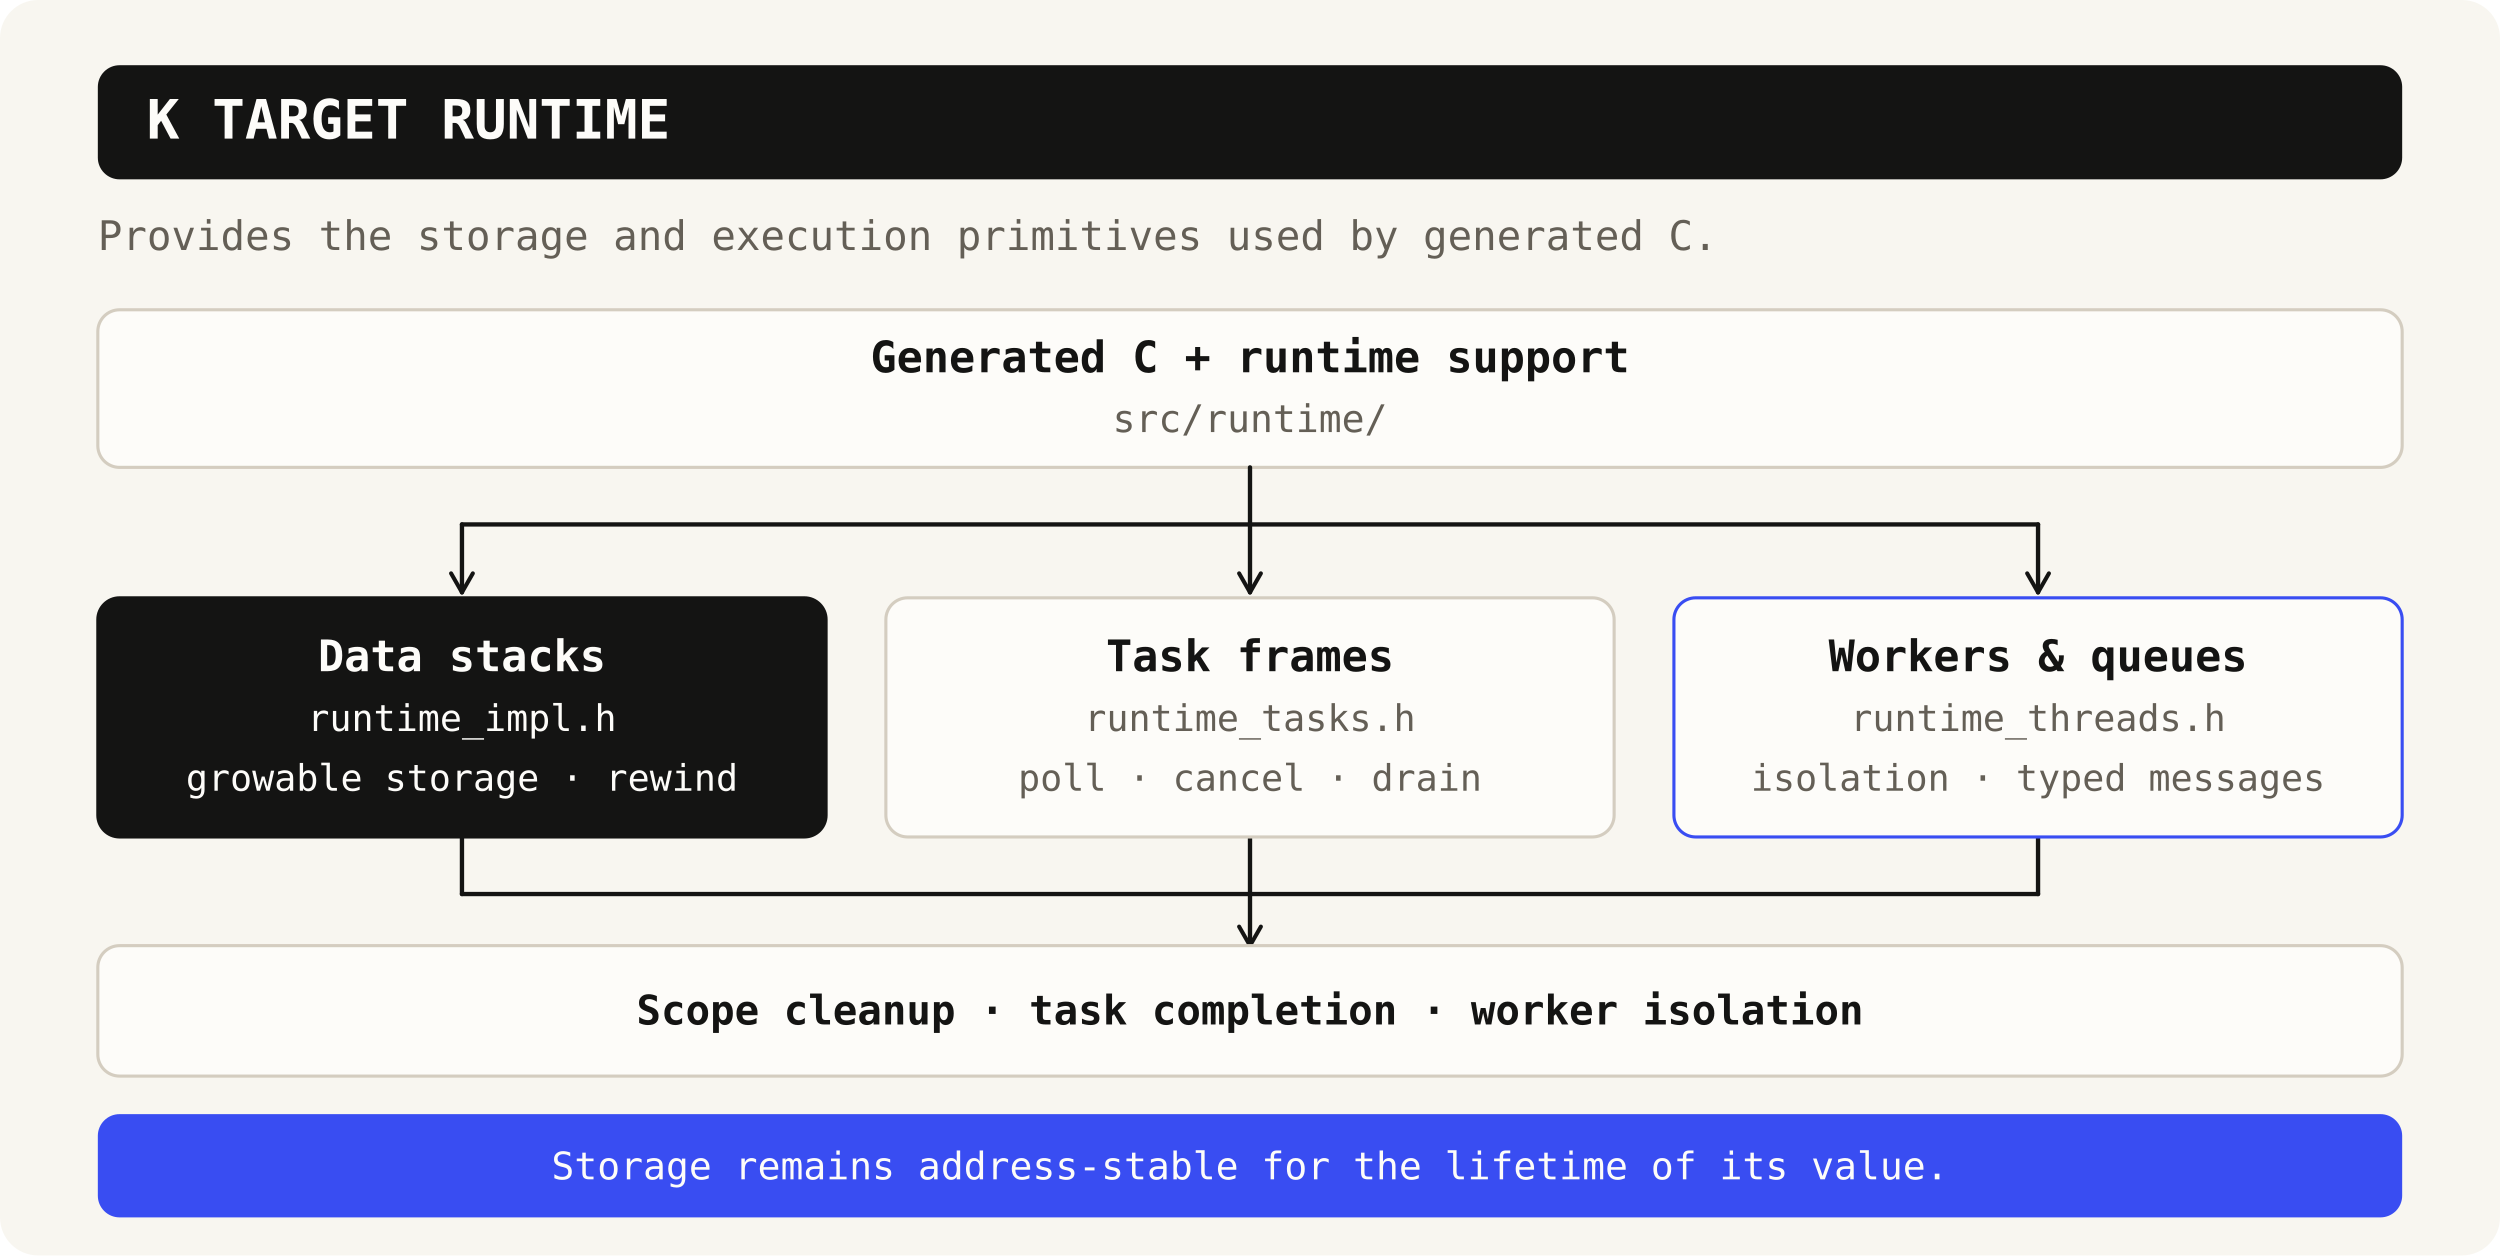
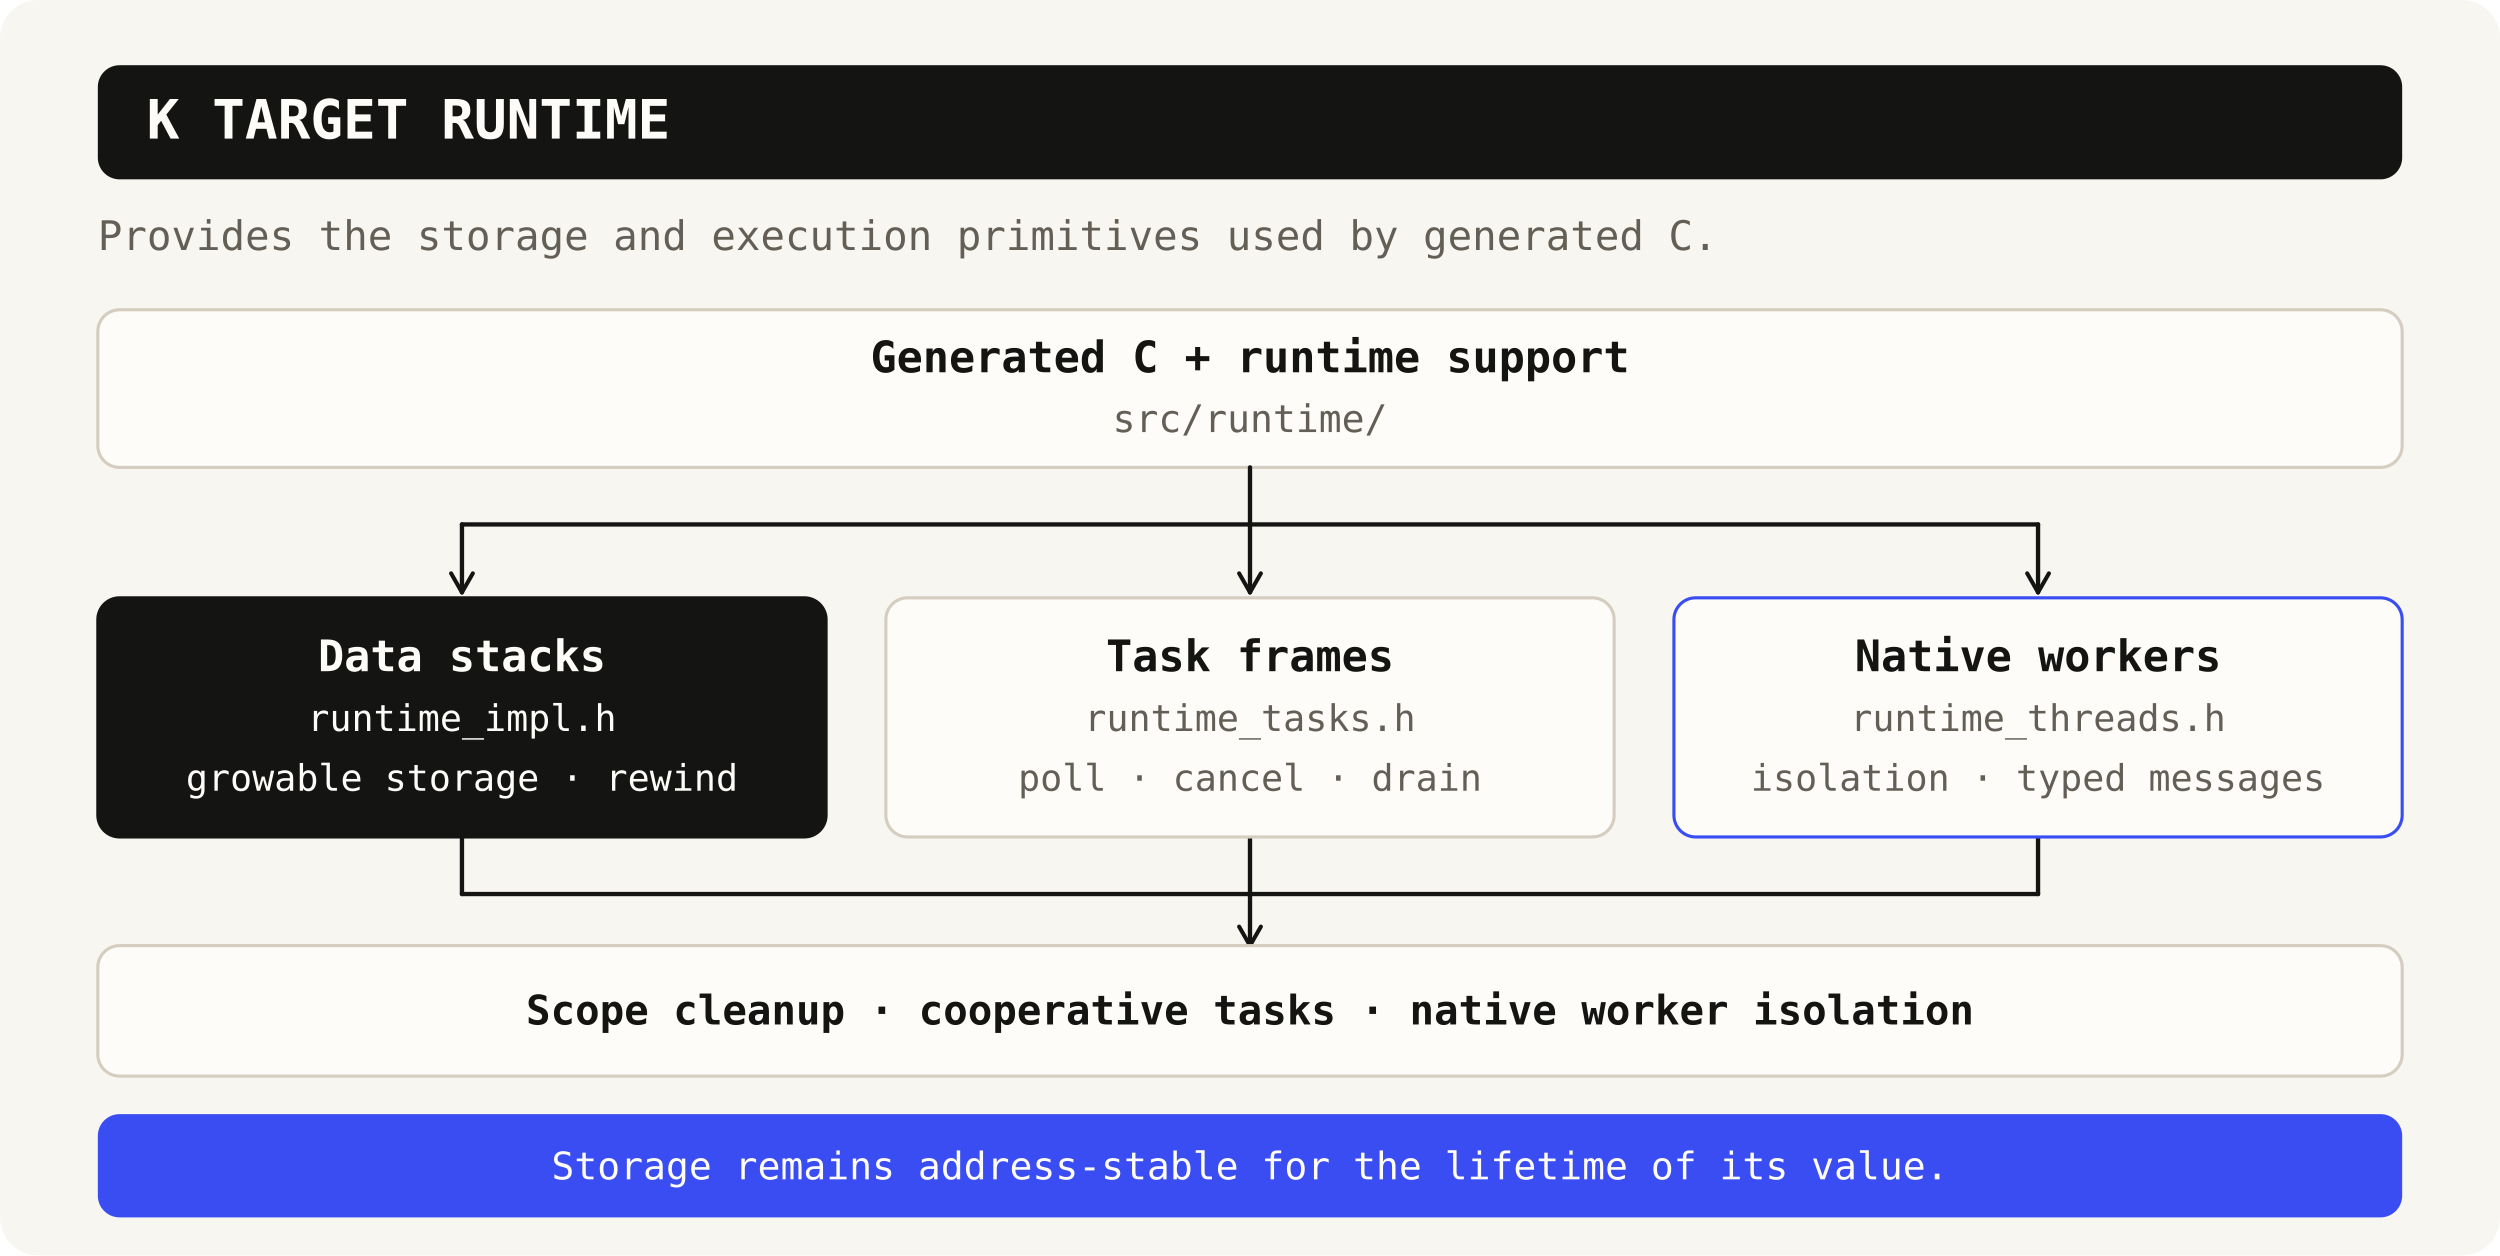
<svg xmlns="http://www.w3.org/2000/svg" width="920" height="462" viewBox="0 0 920 462" role="img" aria-labelledby="title description">
  <rect width="920" height="462" rx="14" fill="#F8F6F0" />
  <g font-family="Menlo, SFMono-Regular, Consolas, monospace">
    <rect x="36" y="24" width="848" height="42" rx="8" fill="#141413" stroke="none" stroke-width="1.15" />
    <text x="54" y="51" fill="#FDFCF9" font-size="20" text-anchor="start" font-weight="700">K TARGET RUNTIME</text>
    <text x="36" y="92" fill="#645F56" font-size="15" text-anchor="start">Provides the storage and execution primitives used by generated C.</text>
    <g>
      <rect x="36" y="114" width="848" height="58" rx="8" fill="#FDFCF9" stroke="#D4CDC0" stroke-width="1.15" />
      <text x="460.0" y="137.0" fill="#141413" font-size="16" text-anchor="middle" font-weight="700">Generated C + runtime support</text>
      <text x="460.0" y="159.0" fill="#645F56" font-size="14" text-anchor="middle">src/runtime/</text>
    </g>
    <path d="M460 172V193M170.0 193H750.0" fill="none" stroke="#141413" stroke-width="1.6" stroke-linecap="round" stroke-linejoin="round" />
    <path d="M170.0 193V218" fill="none" stroke="#141413" stroke-width="1.6" stroke-linecap="round" stroke-linejoin="round" />
    <polyline points="166,211 170,218 174,211" fill="none" stroke="#141413" stroke-width="1.5" stroke-linecap="round" stroke-linejoin="round" />
    <path d="M170.0 308V329" fill="none" stroke="#141413" stroke-width="1.6" stroke-linecap="round" stroke-linejoin="round" />
    <g>
      <rect x="36.0" y="220" width="268.0" height="88" rx="8" fill="#141413" stroke="#141413" stroke-width="1.15" />
      <text x="170.0" y="247.0" fill="#FDFCF9" font-size="16" text-anchor="middle" font-weight="700">Data stacks</text>
      <text x="170.0" y="269.0" fill="#FDFCF9" font-size="13.5" text-anchor="middle">runtime_impl.h</text>
      <text x="170.0" y="291.0" fill="#FDFCF9" font-size="13.5" text-anchor="middle">growable storage · rewind</text>
    </g>
    <path d="M460.0 193V218" fill="none" stroke="#141413" stroke-width="1.6" stroke-linecap="round" stroke-linejoin="round" />
    <polyline points="456,211 460,218 464,211" fill="none" stroke="#141413" stroke-width="1.5" stroke-linecap="round" stroke-linejoin="round" />
    <path d="M460.0 308V329" fill="none" stroke="#141413" stroke-width="1.6" stroke-linecap="round" stroke-linejoin="round" />
    <g>
      <rect x="326.0" y="220" width="268.0" height="88" rx="8" fill="#FDFCF9" stroke="#D4CDC0" stroke-width="1.15" />
      <text x="460.0" y="247.0" fill="#141413" font-size="16" text-anchor="middle" font-weight="700">Task frames</text>
      <text x="460.0" y="269.0" fill="#645F56" font-size="13.5" text-anchor="middle">runtime_tasks.h</text>
      <text x="460.0" y="291.0" fill="#645F56" font-size="13.5" text-anchor="middle">poll · cancel · drain</text>
    </g>
    <path d="M750.0 193V218" fill="none" stroke="#141413" stroke-width="1.6" stroke-linecap="round" stroke-linejoin="round" />
    <polyline points="746,211 750,218 754,211" fill="none" stroke="#141413" stroke-width="1.5" stroke-linecap="round" stroke-linejoin="round" />
    <path d="M750.0 308V329" fill="none" stroke="#141413" stroke-width="1.6" stroke-linecap="round" stroke-linejoin="round" />
    <g>
      <rect x="616.0" y="220" width="268.0" height="88" rx="8" fill="#FDFCF9" stroke="#394DF2" stroke-width="1.15" />
-       <text x="750.0" y="247.0" fill="#141413" font-size="16" text-anchor="middle" font-weight="700">Workers &amp; queues</text>
+       <text x="750.0" y="247.0" fill="#141413" font-size="16" text-anchor="middle" font-weight="700">Native workers</text>
      <text x="750.0" y="269.0" fill="#645F56" font-size="13.5" text-anchor="middle">runtime_threads.h</text>
      <text x="750.0" y="291.0" fill="#645F56" font-size="13.5" text-anchor="middle">isolation · typed messages</text>
    </g>
    <path d="M170.0 329H750.0" fill="none" stroke="#141413" stroke-width="1.6" stroke-linecap="round" stroke-linejoin="round" />
    <path d="M460 329V348" fill="none" stroke="#141413" stroke-width="1.6" stroke-linecap="round" stroke-linejoin="round" />
    <polyline points="456,341 460,348 464,341" fill="none" stroke="#141413" stroke-width="1.5" stroke-linecap="round" stroke-linejoin="round" />
    <g>
      <rect x="36" y="348" width="848" height="48" rx="8" fill="#FDFCF9" stroke="#D4CDC0" stroke-width="1.15" />
-       <text x="460.0" y="377.0" fill="#141413" font-size="15" text-anchor="middle" font-weight="700">Scope cleanup · task completion · worker isolation</text>
+       <text x="460.0" y="377.0" fill="#141413" font-size="15" text-anchor="middle" font-weight="700">Scope cleanup · cooperative tasks · native worker isolation</text>
    </g>
    <rect x="36" y="410" width="848" height="38" rx="8" fill="#394DF2" stroke="none" stroke-width="1.15" />
    <text x="460.0" y="434" fill="#FDFCF9" font-size="14" text-anchor="middle">Storage remains address-stable for the lifetime of its value.</text>
  </g>
</svg>
